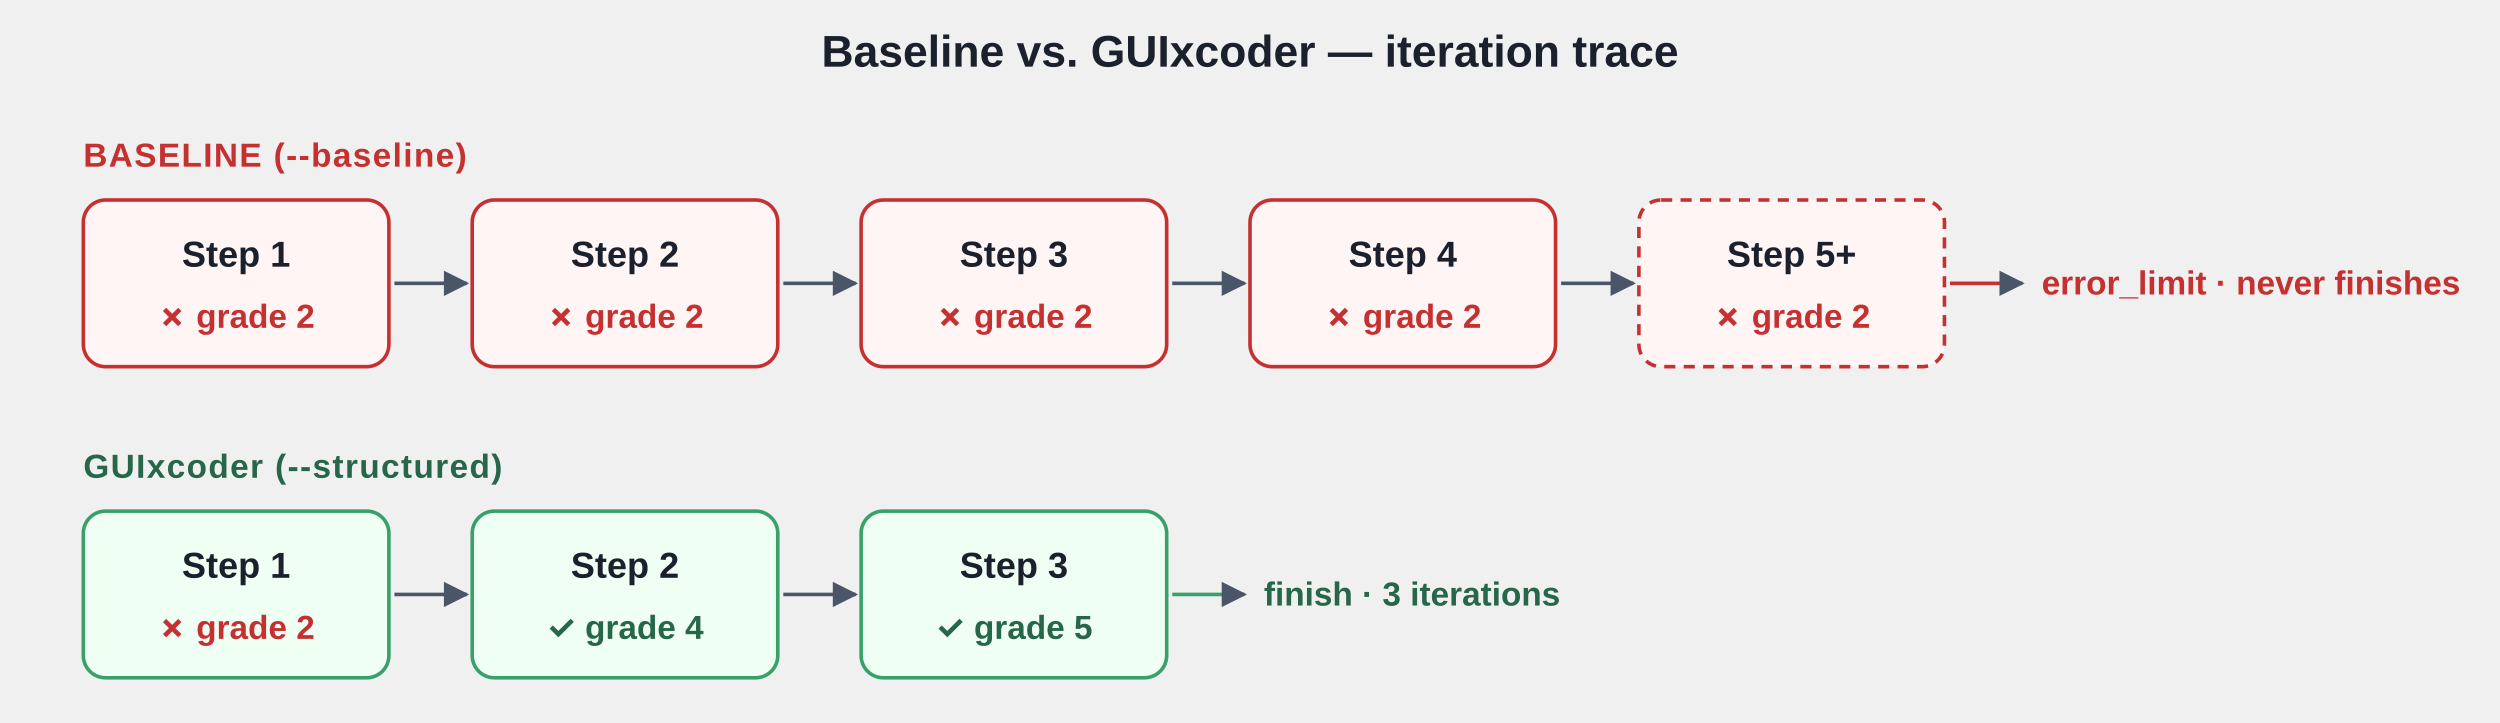
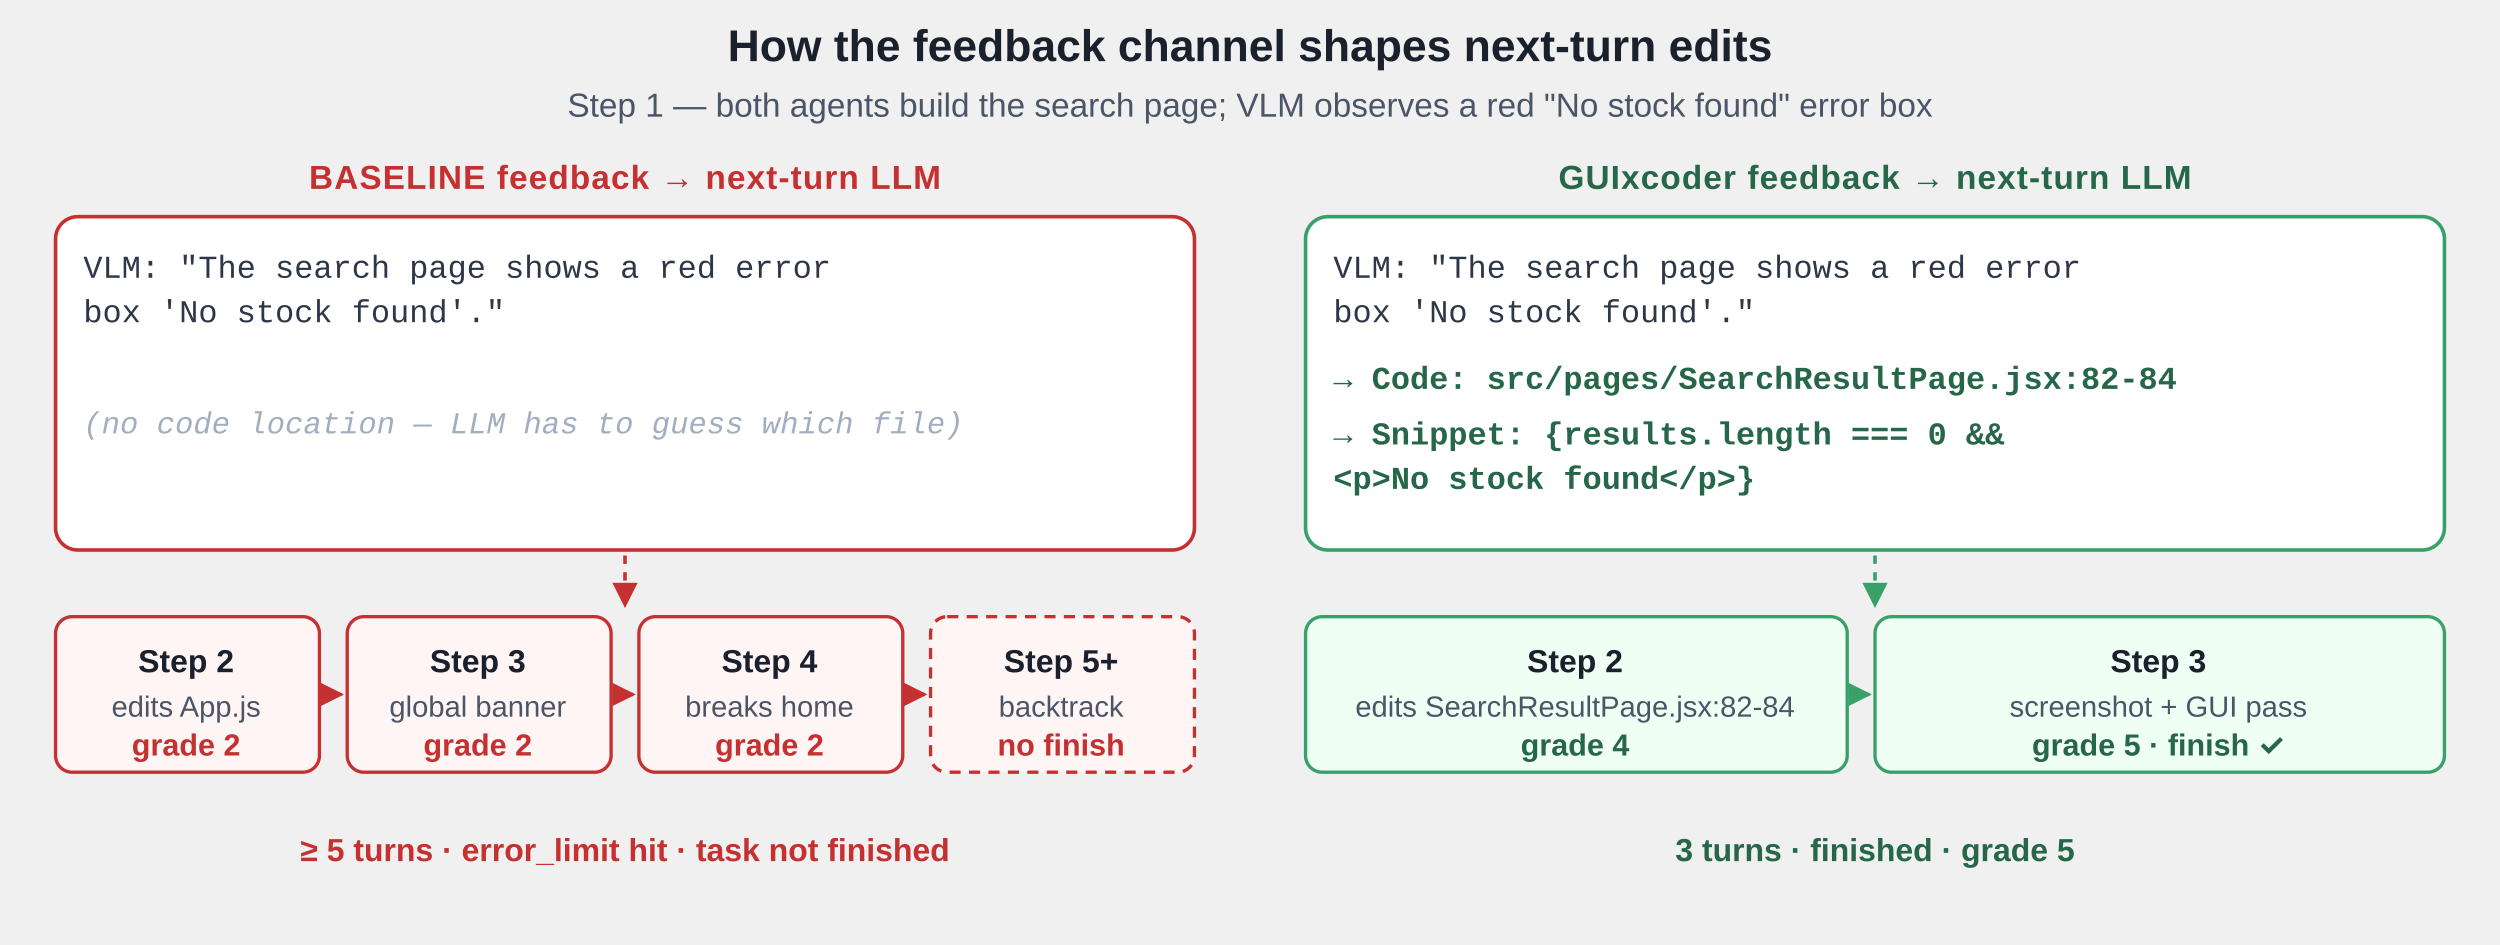
- <svg xmlns="http://www.w3.org/2000/svg" viewBox="0 0 900 260" font-family="-apple-system, 'Segoe UI', Arial, sans-serif">
+ <svg xmlns="http://www.w3.org/2000/svg" viewBox="0 0 900 340" font-family="-apple-system, 'Segoe UI', Arial, sans-serif">
  <defs>
-     <marker id="a" viewBox="0 0 10 10" refX="9" refY="5" markerWidth="7" markerHeight="7" orient="auto">
-       <path d="M 0 0 L 10 5 L 0 10 z" fill="#4a5568" />
+     <marker id="a-r" viewBox="0 0 10 10" refX="9" refY="5" markerWidth="7" markerHeight="7" orient="auto">
+       <path d="M 0 0 L 10 5 L 0 10 z" fill="#c53030" />
+     </marker>
+     <marker id="a-g" viewBox="0 0 10 10" refX="9" refY="5" markerWidth="7" markerHeight="7" orient="auto">
+       <path d="M 0 0 L 10 5 L 0 10 z" fill="#38a169" />
    </marker>
    <style>
      .t { font-size: 16px; font-weight: 700; fill: #1a202c; }
-       .lane-b { font-size: 12px; font-weight: 700; letter-spacing: 0.5px; fill: #c53030; }
-       .lane-g { font-size: 12px; font-weight: 700; letter-spacing: 0.5px; fill: #276749; }
-       .step { font-size: 13px; font-weight: 700; fill: #1a202c; }
-       .grade-bad { font-size: 12px; font-weight: 700; fill: #c53030; }
-       .grade-ok { font-size: 12px; font-weight: 700; fill: #276749; }
-       .outcome-b { font-size: 12px; font-weight: 600; fill: #c53030; }
-       .outcome-g { font-size: 12px; font-weight: 600; fill: #276749; }
+       .sub { font-size: 12px; fill: #4a5568; }
+       .lane-b { font-size: 12px; font-weight: 700; letter-spacing: 0.4px; fill: #c53030; }
+       .lane-g { font-size: 12px; font-weight: 700; letter-spacing: 0.4px; fill: #276749; }
+       .code { font-family: 'SF Mono', Consolas, 'Courier New', monospace; font-size: 11.5px; fill: #2d3748; }
+       .code-g { font-family: 'SF Mono', Consolas, 'Courier New', monospace; font-size: 11.5px; font-weight: 600; fill: #276749; }
+       .code-dim { font-family: 'SF Mono', Consolas, 'Courier New', monospace; font-size: 11px; font-style: italic; fill: #a0aec0; }
+       .step { font-size: 11.5px; font-weight: 700; fill: #1a202c; }
+       .step-sub { font-size: 10.5px; fill: #4a5568; }
+       .bad { font-size: 11px; font-weight: 700; fill: #c53030; }
+       .ok { font-size: 11px; font-weight: 700; fill: #276749; }
+       .sum-b { font-size: 11.5px; font-weight: 700; fill: #c53030; }
+       .sum-g { font-size: 11.5px; font-weight: 700; fill: #276749; }
    </style>
  </defs>
-   <text x="450" y="24" class="t" text-anchor="middle">Baseline vs. GUIxcoder — iteration trace</text>
-   <text x="30" y="60" class="lane-b">BASELINE  (--baseline)</text>
+   <text x="450" y="22" class="t" text-anchor="middle">How the feedback channel shapes next-turn edits</text>
+   <text x="450" y="42" class="sub" text-anchor="middle">Step 1 — both agents build the search page; VLM observes a red "No stock found" error box</text>
+   <text x="225" y="68" class="lane-b" text-anchor="middle">BASELINE feedback → next-turn LLM</text>
+   <text x="675" y="68" class="lane-g" text-anchor="middle">GUIxcoder feedback → next-turn LLM</text>
+   <rect x="20" y="78" width="410" height="120" rx="8" fill="#ffffff" stroke="#c53030" stroke-width="1.3" />
+   <text x="30" y="100" class="code">VLM: "The search page shows a red error</text>
+   <text x="30" y="116" class="code">     box 'No stock found'."</text>
+   <text x="30" y="156" class="code-dim">(no code location — LLM has to guess which file)</text>
+   <rect x="470" y="78" width="410" height="120" rx="8" fill="#ffffff" stroke="#38a169" stroke-width="1.3" />
+   <text x="480" y="100" class="code">VLM: "The search page shows a red error</text>
+   <text x="480" y="116" class="code">     box 'No stock found'."</text>
+   <text x="480" y="140" class="code-g">→ Code: src/pages/SearchResultPage.jsx:82-84</text>
+   <text x="480" y="160" class="code-g">→ Snippet: {results.length === 0 &amp;&amp;</text>
+   <text x="480" y="176" class="code-g">              &lt;p&gt;No stock found&lt;/p&gt;}</text>
+   <line x1="225" y1="200" x2="225" y2="218" stroke="#c53030" stroke-width="1.3" stroke-dasharray="3 3" marker-end="url(#a-r)" />
+   <line x1="675" y1="200" x2="675" y2="218" stroke="#38a169" stroke-width="1.3" stroke-dasharray="3 3" marker-end="url(#a-g)" />
  <g>
-     <rect x="30" y="72" width="110" height="60" rx="8" fill="#fff5f5" stroke="#c53030" stroke-width="1.3" />
-     <text x="85" y="96" class="step" text-anchor="middle">Step 1</text>
-     <text x="85" y="118" class="grade-bad" text-anchor="middle">✗ grade 2</text>
+     <rect x="20" y="222" width="95" height="56" rx="6" fill="#fff5f5" stroke="#c53030" stroke-width="1.2" />
+     <text x="67" y="242" class="step" text-anchor="middle">Step 2</text>
+     <text x="67" y="258" class="step-sub" text-anchor="middle">edits App.js</text>
+     <text x="67" y="272" class="bad" text-anchor="middle">grade 2</text>
  </g>
-   <line x1="142" y1="102" x2="168" y2="102" stroke="#4a5568" stroke-width="1.3" marker-end="url(#a)" />
+   <line x1="117" y1="250" x2="123" y2="250" stroke="#c53030" stroke-width="1.2" marker-end="url(#a-r)" />
  <g>
-     <rect x="170" y="72" width="110" height="60" rx="8" fill="#fff5f5" stroke="#c53030" stroke-width="1.3" />
-     <text x="225" y="96" class="step" text-anchor="middle">Step 2</text>
-     <text x="225" y="118" class="grade-bad" text-anchor="middle">✗ grade 2</text>
+     <rect x="125" y="222" width="95" height="56" rx="6" fill="#fff5f5" stroke="#c53030" stroke-width="1.2" />
+     <text x="172" y="242" class="step" text-anchor="middle">Step 3</text>
+     <text x="172" y="258" class="step-sub" text-anchor="middle">global banner</text>
+     <text x="172" y="272" class="bad" text-anchor="middle">grade 2</text>
  </g>
-   <line x1="282" y1="102" x2="308" y2="102" stroke="#4a5568" stroke-width="1.3" marker-end="url(#a)" />
+   <line x1="222" y1="250" x2="228" y2="250" stroke="#c53030" stroke-width="1.2" marker-end="url(#a-r)" />
  <g>
-     <rect x="310" y="72" width="110" height="60" rx="8" fill="#fff5f5" stroke="#c53030" stroke-width="1.3" />
-     <text x="365" y="96" class="step" text-anchor="middle">Step 3</text>
-     <text x="365" y="118" class="grade-bad" text-anchor="middle">✗ grade 2</text>
+     <rect x="230" y="222" width="95" height="56" rx="6" fill="#fff5f5" stroke="#c53030" stroke-width="1.2" />
+     <text x="277" y="242" class="step" text-anchor="middle">Step 4</text>
+     <text x="277" y="258" class="step-sub" text-anchor="middle">breaks home</text>
+     <text x="277" y="272" class="bad" text-anchor="middle">grade 2</text>
  </g>
-   <line x1="422" y1="102" x2="448" y2="102" stroke="#4a5568" stroke-width="1.3" marker-end="url(#a)" />
+   <line x1="327" y1="250" x2="333" y2="250" stroke="#c53030" stroke-width="1.2" marker-end="url(#a-r)" />
  <g>
-     <rect x="450" y="72" width="110" height="60" rx="8" fill="#fff5f5" stroke="#c53030" stroke-width="1.3" />
-     <text x="505" y="96" class="step" text-anchor="middle">Step 4</text>
-     <text x="505" y="118" class="grade-bad" text-anchor="middle">✗ grade 2</text>
+     <rect x="335" y="222" width="95" height="56" rx="6" fill="#fff5f5" stroke="#c53030" stroke-width="1.2" stroke-dasharray="4 3" />
+     <text x="382" y="242" class="step" text-anchor="middle">Step 5+</text>
+     <text x="382" y="258" class="step-sub" text-anchor="middle">backtrack</text>
+     <text x="382" y="272" class="bad" text-anchor="middle">no finish</text>
  </g>
-   <line x1="562" y1="102" x2="588" y2="102" stroke="#4a5568" stroke-width="1.3" marker-end="url(#a)" />
  <g>
-     <rect x="590" y="72" width="110" height="60" rx="8" fill="#fff5f5" stroke="#c53030" stroke-width="1.3" stroke-dasharray="4 3" />
-     <text x="645" y="96" class="step" text-anchor="middle">Step 5+</text>
-     <text x="645" y="118" class="grade-bad" text-anchor="middle">✗ grade 2</text>
+     <rect x="470" y="222" width="195" height="56" rx="6" fill="#f0fff4" stroke="#38a169" stroke-width="1.2" />
+     <text x="567" y="242" class="step" text-anchor="middle">Step 2</text>
+     <text x="567" y="258" class="step-sub" text-anchor="middle">edits SearchResultPage.jsx:82-84</text>
+     <text x="567" y="272" class="ok" text-anchor="middle">grade 4</text>
  </g>
-   <line x1="702" y1="102" x2="728" y2="102" stroke="#c53030" stroke-width="1.3" marker-end="url(#a)" />
-   <text x="735" y="106" class="outcome-b">error_limit · never finishes</text>
-   <text x="30" y="172" class="lane-g">GUIxcoder  (--structured)</text>
+   <line x1="667" y1="250" x2="673" y2="250" stroke="#38a169" stroke-width="1.2" marker-end="url(#a-g)" />
  <g>
-     <rect x="30" y="184" width="110" height="60" rx="8" fill="#f0fff4" stroke="#38a169" stroke-width="1.3" />
-     <text x="85" y="208" class="step" text-anchor="middle">Step 1</text>
-     <text x="85" y="230" class="grade-bad" text-anchor="middle">✗ grade 2</text>
+     <rect x="675" y="222" width="205" height="56" rx="6" fill="#f0fff4" stroke="#38a169" stroke-width="1.2" />
+     <text x="777" y="242" class="step" text-anchor="middle">Step 3</text>
+     <text x="777" y="258" class="step-sub" text-anchor="middle">screenshot + GUI pass</text>
+     <text x="777" y="272" class="ok" text-anchor="middle">grade 5 · finish ✓</text>
  </g>
-   <line x1="142" y1="214" x2="168" y2="214" stroke="#4a5568" stroke-width="1.3" marker-end="url(#a)" />
-   <g>
-     <rect x="170" y="184" width="110" height="60" rx="8" fill="#f0fff4" stroke="#38a169" stroke-width="1.3" />
-     <text x="225" y="208" class="step" text-anchor="middle">Step 2</text>
-     <text x="225" y="230" class="grade-ok" text-anchor="middle">✓ grade 4</text>
-   </g>
-   <line x1="282" y1="214" x2="308" y2="214" stroke="#4a5568" stroke-width="1.3" marker-end="url(#a)" />
-   <g>
-     <rect x="310" y="184" width="110" height="60" rx="8" fill="#f0fff4" stroke="#38a169" stroke-width="1.3" />
-     <text x="365" y="208" class="step" text-anchor="middle">Step 3</text>
-     <text x="365" y="230" class="grade-ok" text-anchor="middle">✓ grade 5</text>
-   </g>
-   <line x1="422" y1="214" x2="448" y2="214" stroke="#38a169" stroke-width="1.3" marker-end="url(#a)" />
-   <text x="455" y="218" class="outcome-g">finish · 3 iterations</text>
+   <text x="225" y="310" class="sum-b" text-anchor="middle">≥ 5 turns · error_limit hit · task not finished</text>
+   <text x="675" y="310" class="sum-g" text-anchor="middle">3 turns · finished · grade 5</text>
</svg>
